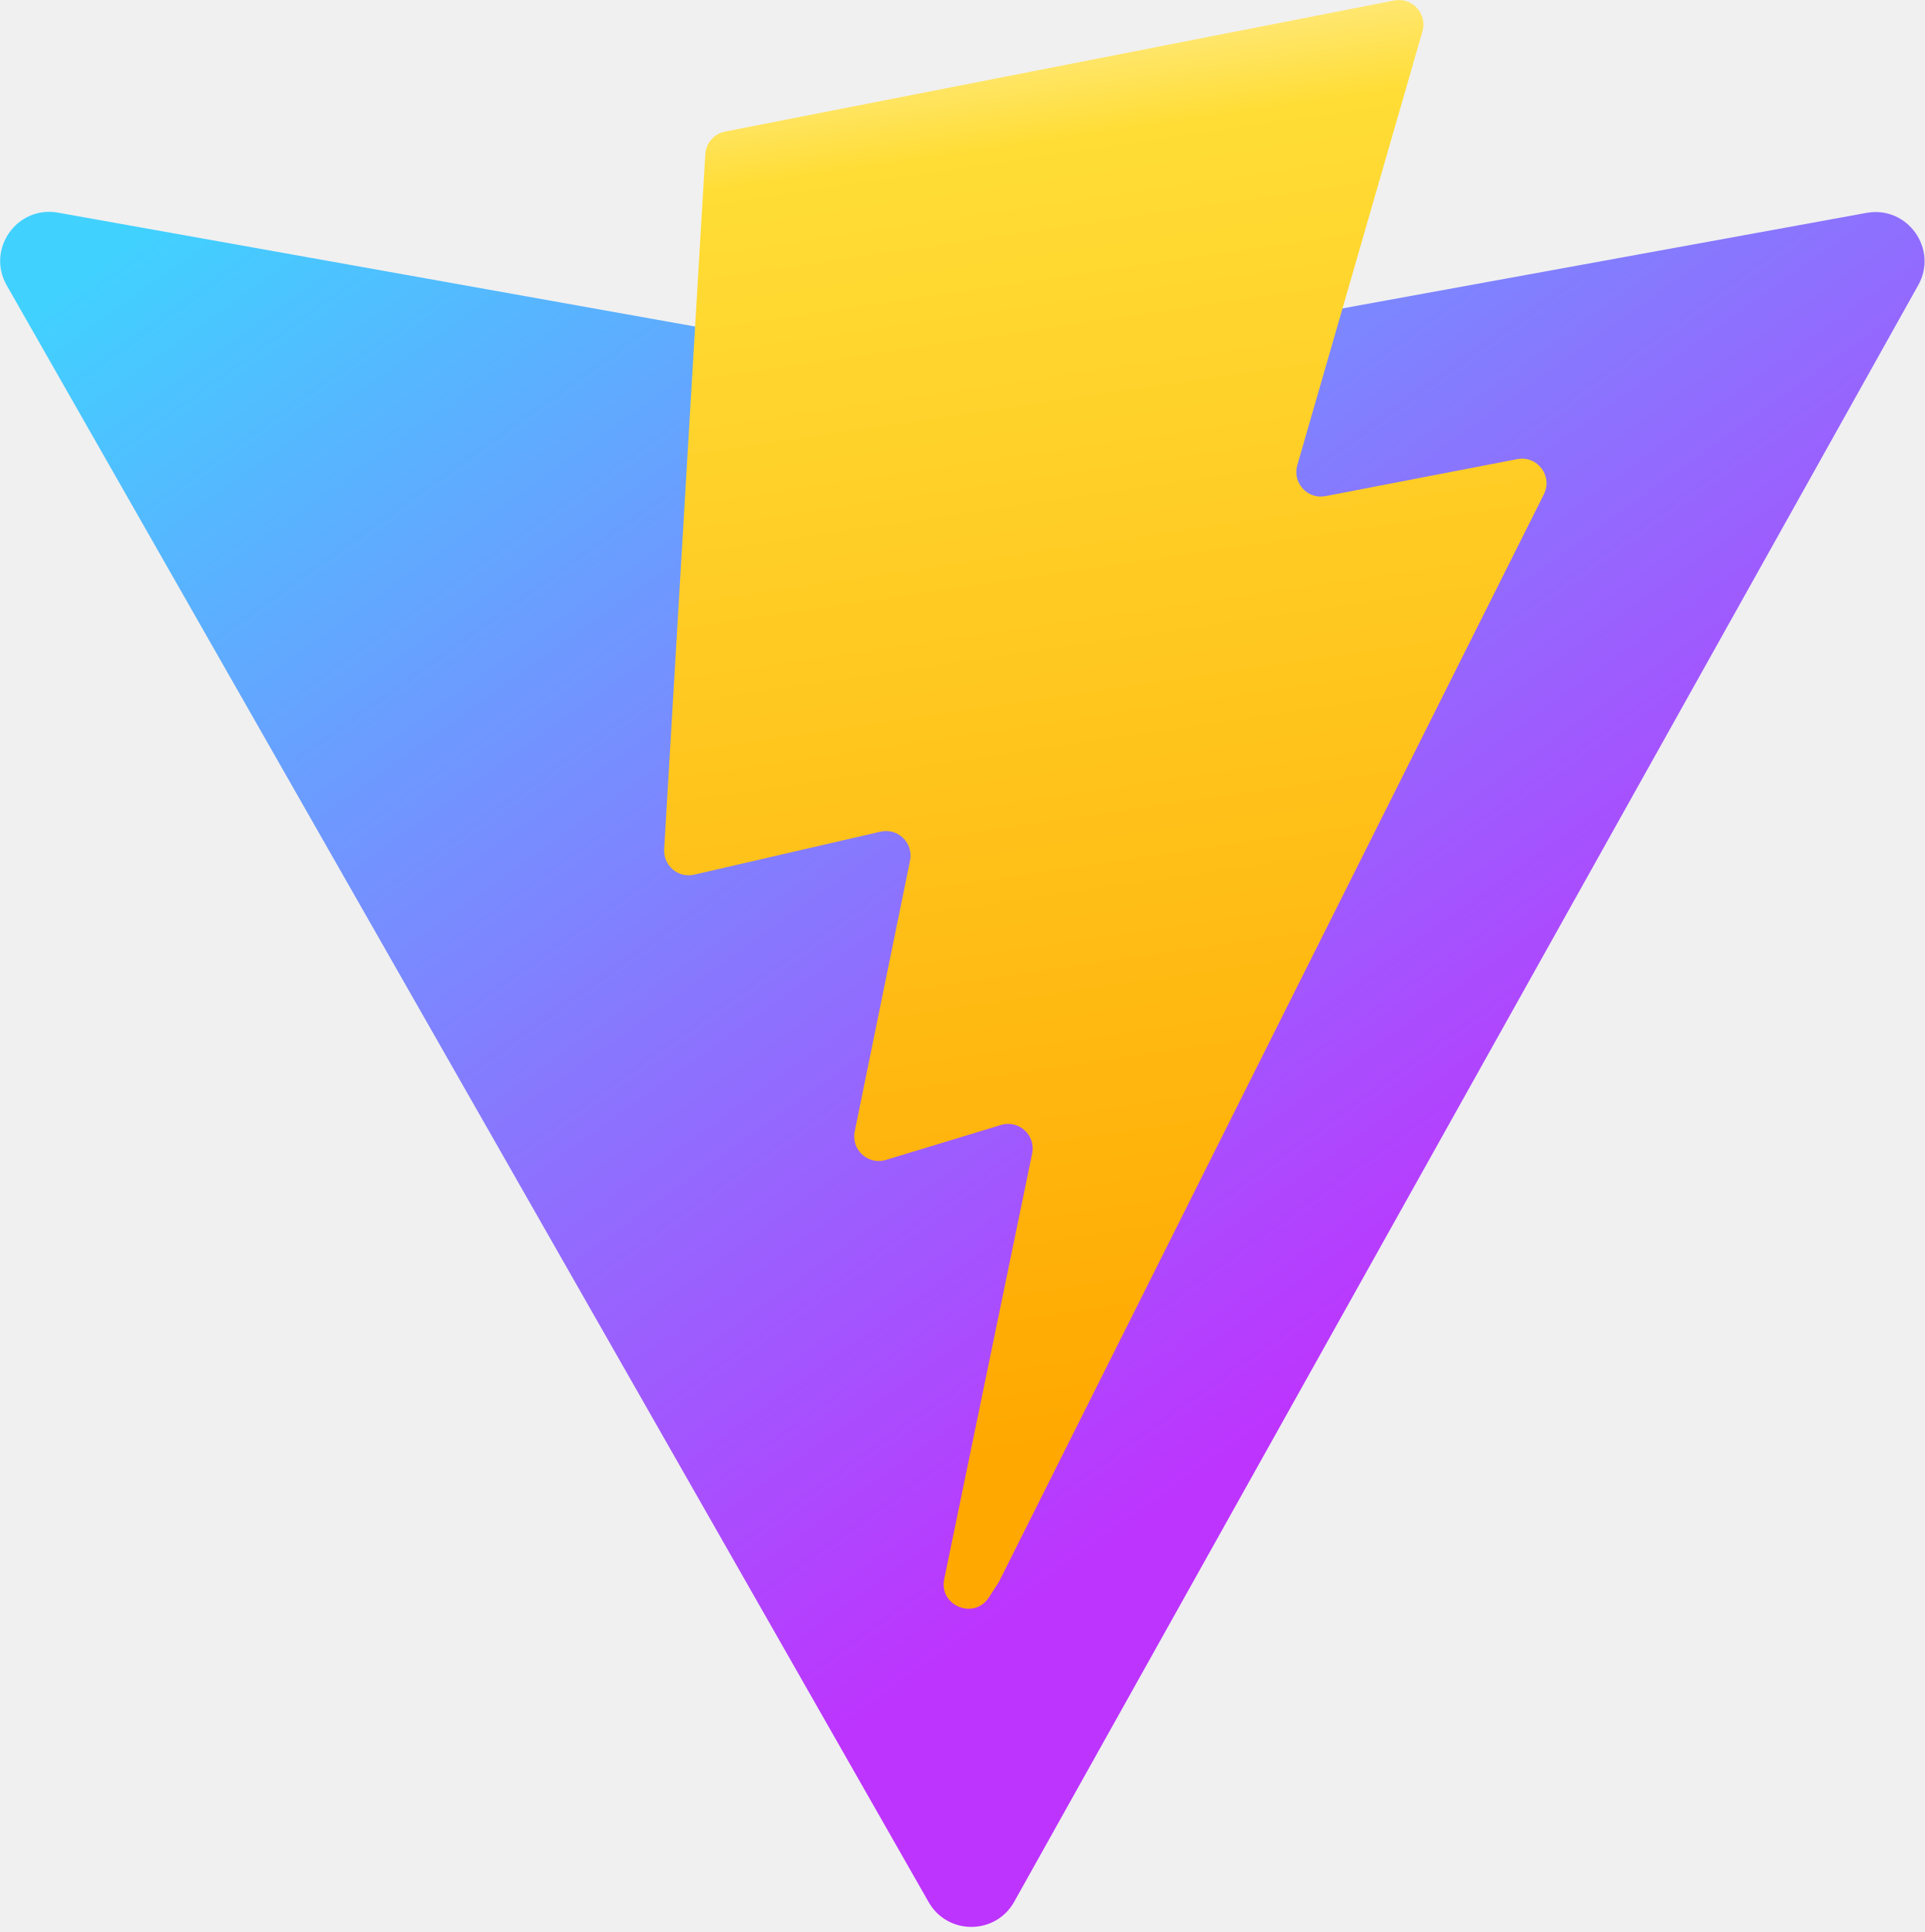
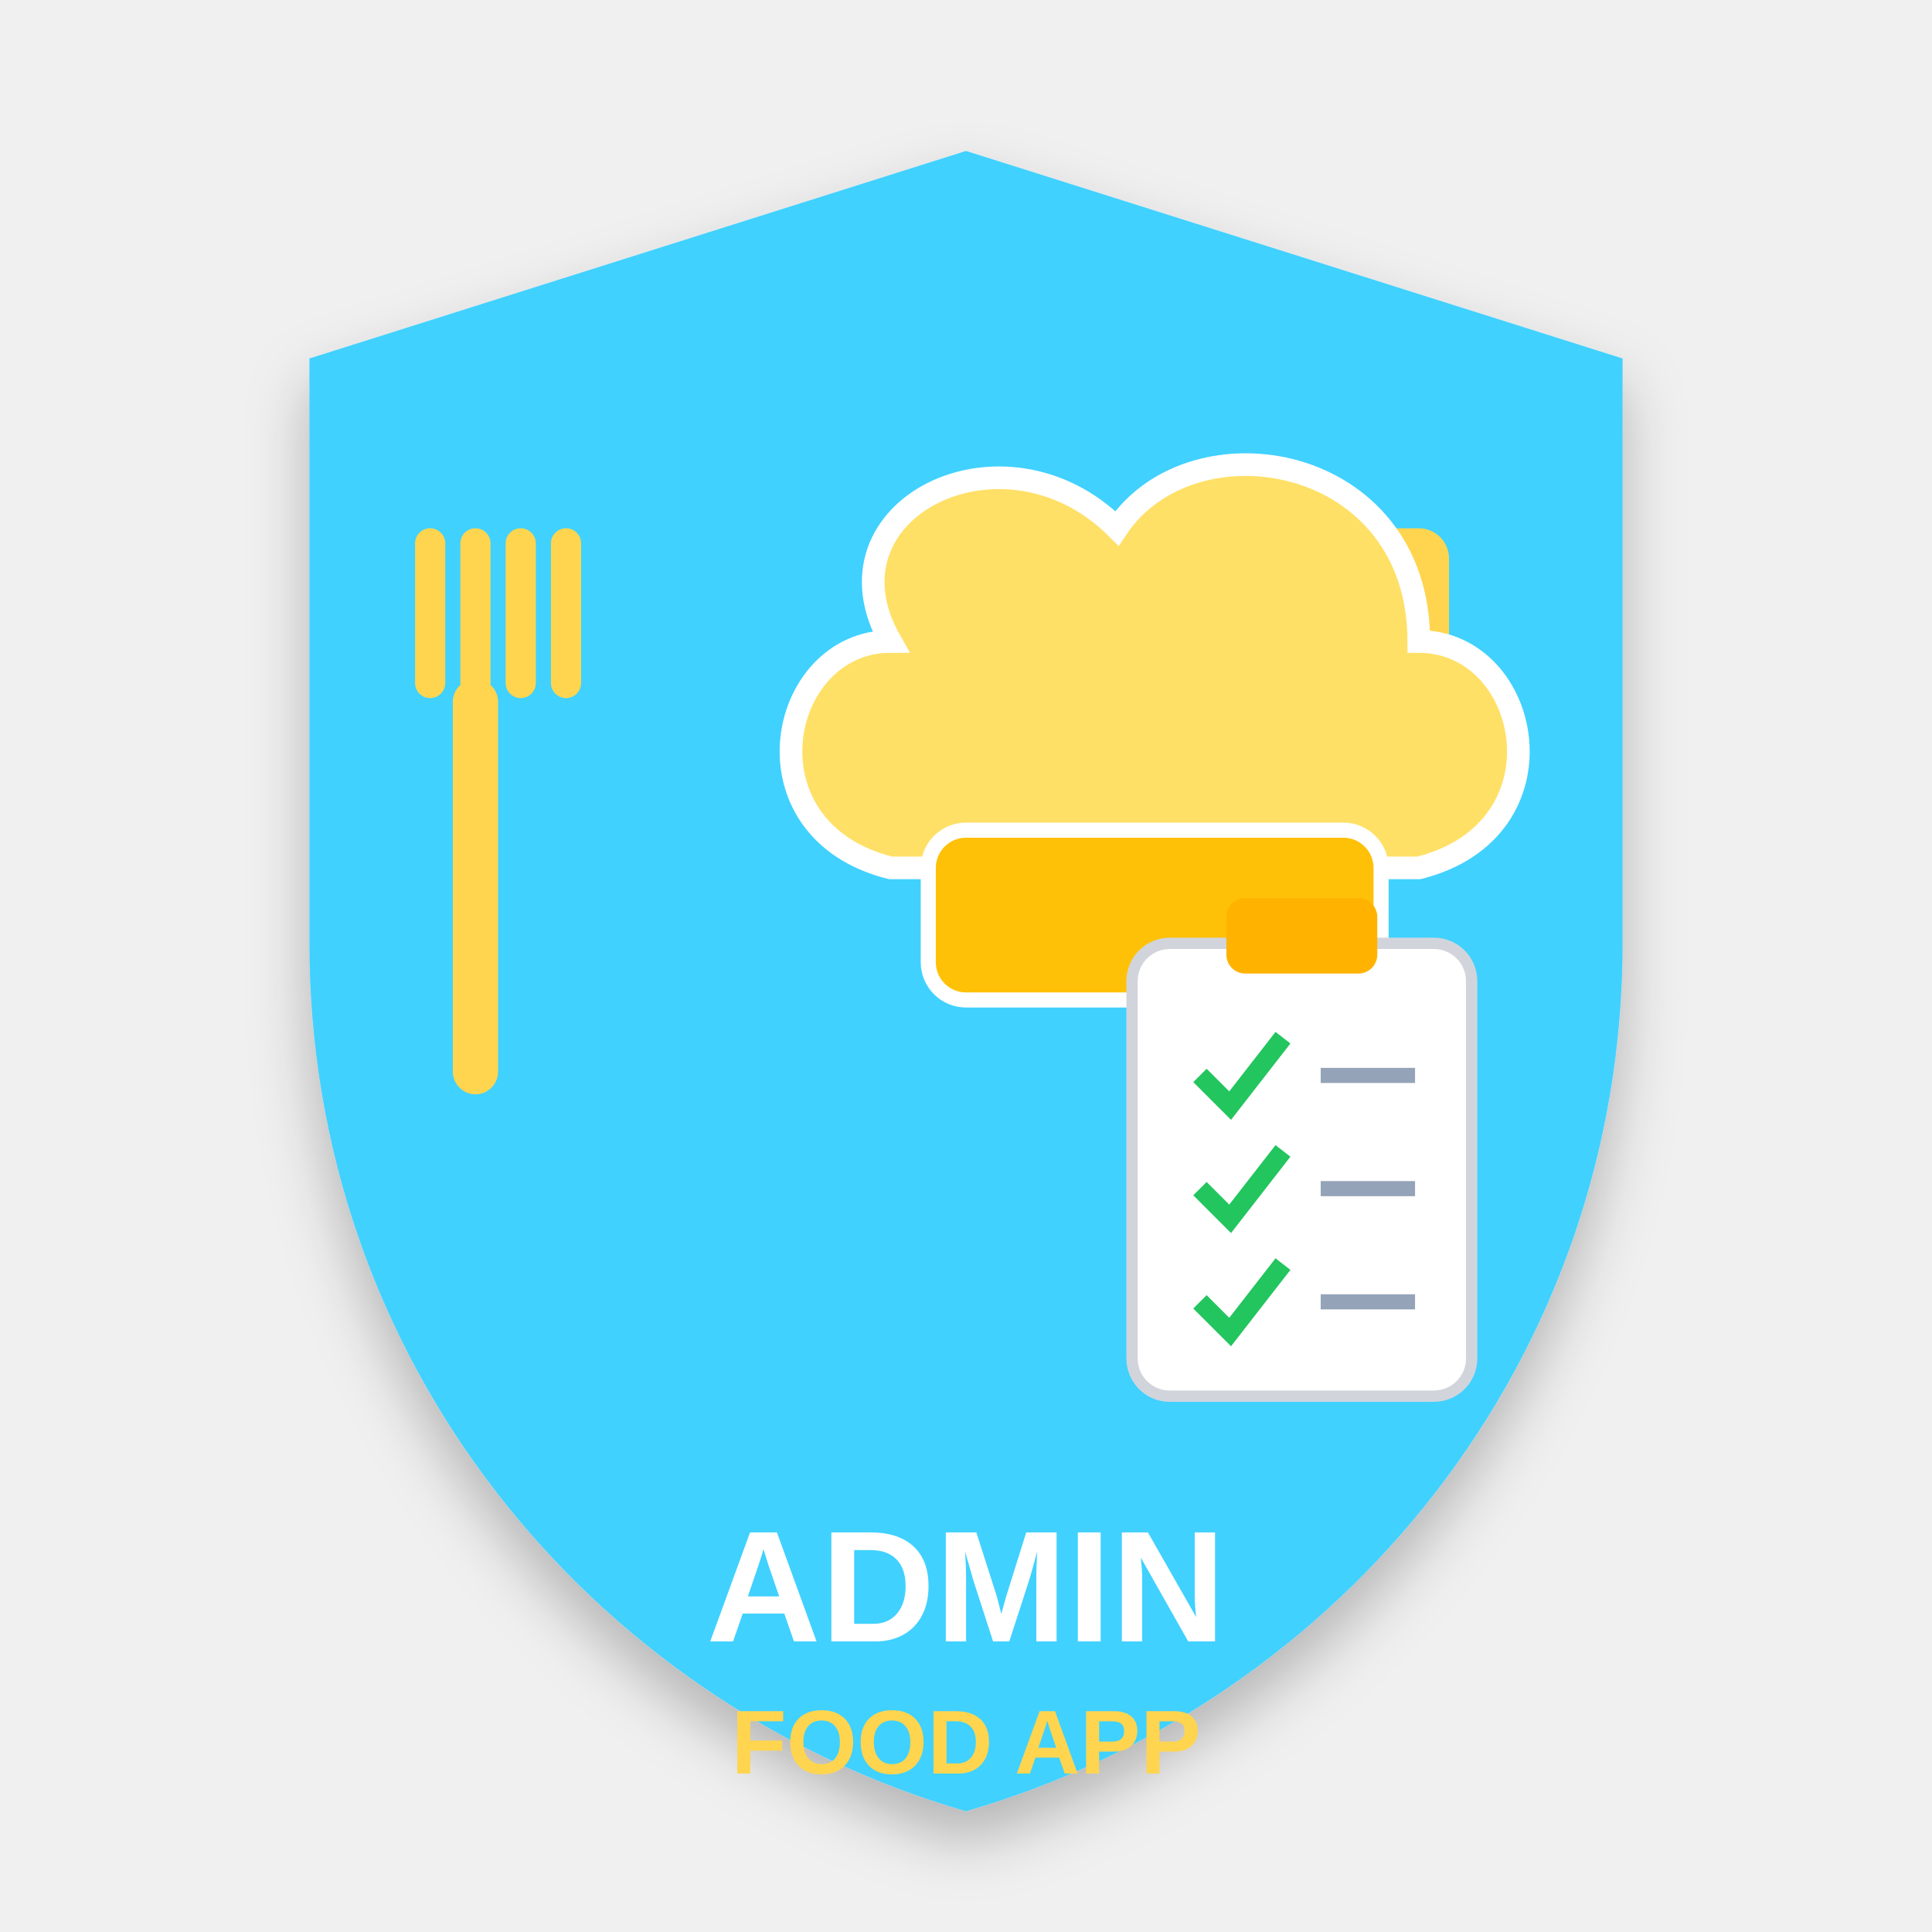
- <svg xmlns="http://www.w3.org/2000/svg" aria-hidden="true" role="img" class="iconify iconify--logos" width="31.88" height="32" preserveAspectRatio="xMidYMid meet" viewBox="0 0 256 257">
+ <svg xmlns="http://www.w3.org/2000/svg" width="512" height="512" viewBox="0 0 512 512" fill="none">
  <defs>
-     <linearGradient id="IconifyId1813088fe1fbc01fb466" x1="-.828%" x2="57.636%" y1="7.652%" y2="78.411%">
+     <linearGradient id="shieldGradient" x1="0" y1="0" x2="512" y2="512">
      <stop offset="0%" stop-color="#41D1FF" />
      <stop offset="100%" stop-color="#BD34FE" />
    </linearGradient>
-     <linearGradient id="IconifyId1813088fe1fbc01fb467" x1="43.376%" x2="50.316%" y1="2.242%" y2="89.03%">
-       <stop offset="0%" stop-color="#FFEA83" />
-       <stop offset="8.333%" stop-color="#FFDD35" />
-       <stop offset="100%" stop-color="#FFA800" />
+     <linearGradient id="chefGradient" x1="0" y1="0" x2="200" y2="200">
+       <stop offset="0%" stop-color="#FFE066" />
+       <stop offset="100%" stop-color="#FFA500" />
    </linearGradient>
+     <filter id="shadow">
+       <feDropShadow dx="0" dy="8" stdDeviation="8" flood-opacity="0.25" />
+     </filter>
  </defs>
-   <path fill="url(#IconifyId1813088fe1fbc01fb466)" d="M255.153 37.938L134.897 252.976c-2.483 4.44-8.862 4.466-11.382.048L.875 37.958c-2.746-4.814 1.371-10.646 6.827-9.67l120.385 21.517a6.537 6.537 0 0 0 2.322-.004l117.867-21.483c5.438-.991 9.574 4.796 6.877 9.62Z" />
-   <path fill="url(#IconifyId1813088fe1fbc01fb467)" d="M185.432.063L96.44 17.501a3.268 3.268 0 0 0-2.634 3.014l-5.474 92.456a3.268 3.268 0 0 0 3.997 3.378l24.777-5.718c2.318-.535 4.413 1.507 3.936 3.838l-7.361 36.047c-.495 2.426 1.782 4.5 4.151 3.78l15.304-4.649c2.372-.72 4.652 1.36 4.15 3.788l-11.698 56.621c-.732 3.542 3.979 5.473 5.943 2.437l1.313-2.028l72.516-144.72c1.215-2.423-.88-5.186-3.54-4.672l-25.505 4.922c-2.396.462-4.435-1.77-3.759-4.114l16.646-57.705c.677-2.35-1.37-4.583-3.769-4.113Z" />
+   <path d="M256 40L430 95V250C430 360 356 451 256 480C156 451 82 360 82 250V95L256 40Z" fill="url(#shieldGradient)" filter="url(#shadow)" />
+   <g transform="translate(120 140)">
+     <rect x="0" y="40" width="12" height="110" rx="6" fill="#FFD54F" />
+     <rect x="-10" y="0" width="8" height="45" rx="4" fill="#FFD54F" />
+     <rect x="2" y="0" width="8" height="45" rx="4" fill="#FFD54F" />
+     <rect x="14" y="0" width="8" height="45" rx="4" fill="#FFD54F" />
+     <rect x="26" y="0" width="8" height="45" rx="4" fill="#FFD54F" />
+   </g>
+   <g transform="translate(360 140)">
+     <rect x="-6" y="40" width="12" height="110" rx="6" fill="#FFD54F" />
+     <rect x="-24" y="0" width="48" height="40" rx="8" fill="#FFD54F" />
+     <line x1="-12" y1="8" x2="-12" y2="32" stroke="#7A3E00" stroke-width="4" />
+     <line x1="0" y1="8" x2="0" y2="32" stroke="#7A3E00" stroke-width="4" />
+     <line x1="12" y1="8" x2="12" y2="32" stroke="#7A3E00" stroke-width="4" />
+   </g>
+   <g transform="translate(156 120)">
+     <path d="M80 50C60 15 110 -10 140 20C160 -10 220 0 220 50C250 50 260 100 220 110H80C40 100 50 50 80 50Z" fill="url(#chefGradient)" stroke="#FFF" stroke-width="6" />
+     <rect x="90" y="100" width="120" height="45" rx="10" fill="#FFC107" stroke="#FFF" stroke-width="4" />
+   </g>
+   <g transform="translate(300 250)">
+     <rect width="90" height="120" rx="10" fill="#FFF" stroke="#D1D5DB" stroke-width="3" />
+     <rect x="25" y="-12" width="40" height="20" rx="5" fill="#FFB300" />
+     <path d="M18 35L26 43L40 25" stroke="#22C55E" stroke-width="5" fill="none" />
+     <path d="M18 65L26 73L40 55" stroke="#22C55E" stroke-width="5" fill="none" />
+     <path d="M18 95L26 103L40 85" stroke="#22C55E" stroke-width="5" fill="none" />
+     <line x1="50" y1="35" x2="75" y2="35" stroke="#94A3B8" stroke-width="4" />
+     <line x1="50" y1="65" x2="75" y2="65" stroke="#94A3B8" stroke-width="4" />
+     <line x1="50" y1="95" x2="75" y2="95" stroke="#94A3B8" stroke-width="4" />
+   </g>
+   <text x="256" y="435" text-anchor="middle" fill="white" font-size="42" font-family="Arial, sans-serif" font-weight="700">
+     ADMIN
+   </text>
+   <text x="256" y="470" text-anchor="middle" fill="#FFD54F" font-size="24" font-family="Arial, sans-serif" font-weight="600">
+     FOOD APP
+   </text>
</svg>
